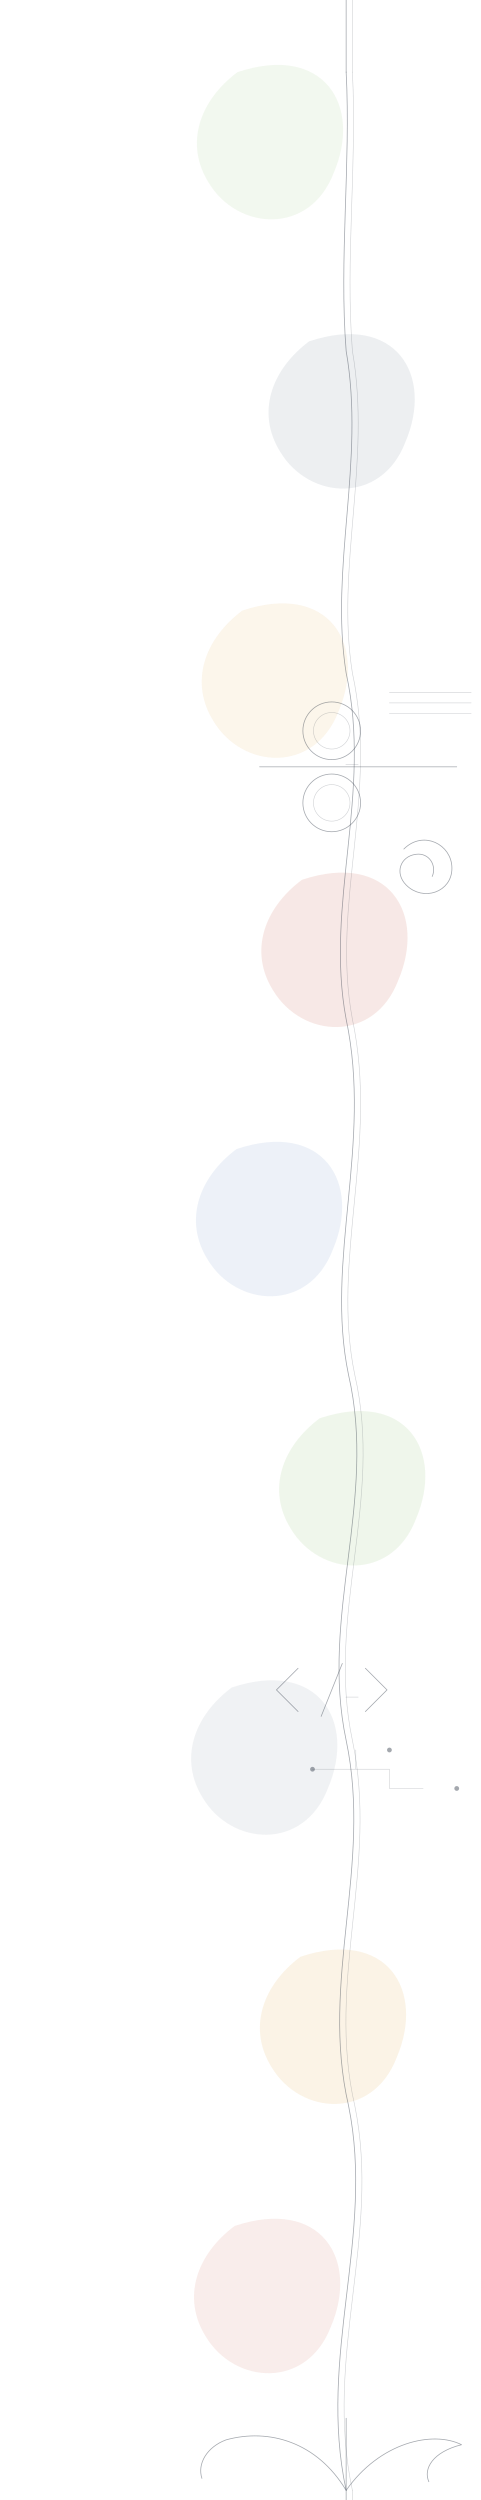
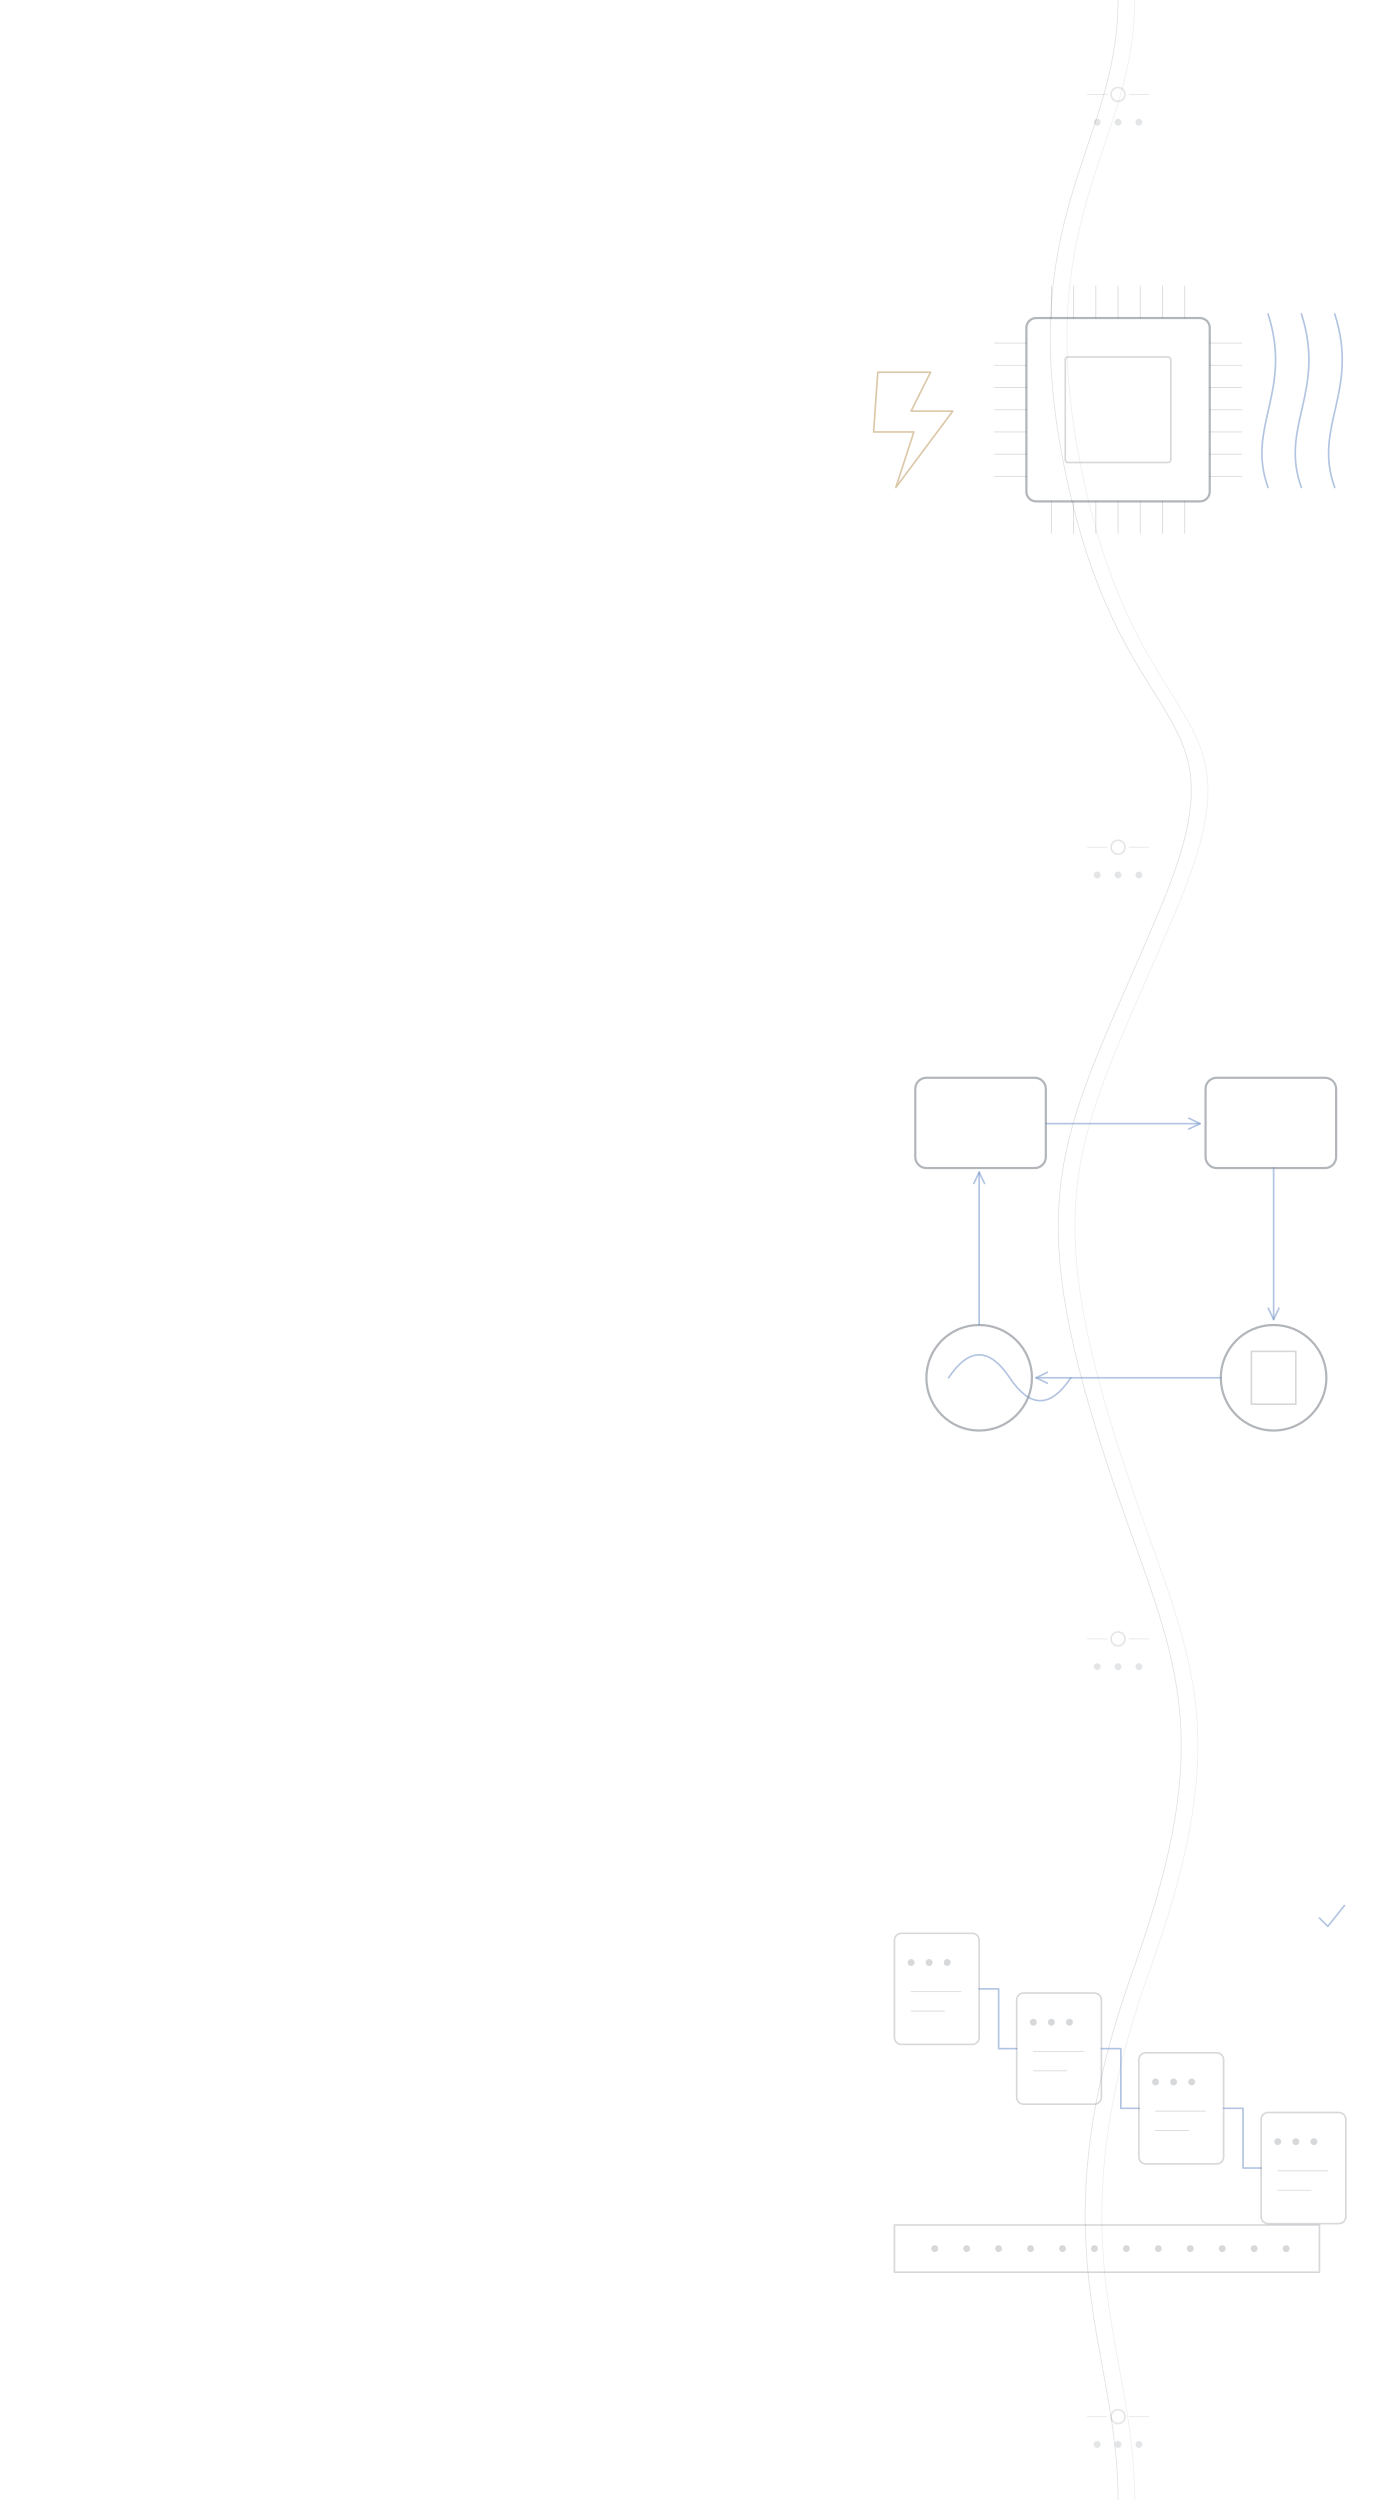
- <svg xmlns="http://www.w3.org/2000/svg" width="1000" height="5200" viewBox="0 0 1000 5200" preserveAspectRatio="none" fill="none">
+ <svg xmlns="http://www.w3.org/2000/svg" width="1000" height="1800" viewBox="0 0 1000 1800" fill="none">
  <style>.art-ink,
.art-ink-soft,
- .art-hair {
+ .art-hair,
+ .art-blue,
+ .art-gold {
  fill: none;
  vector-effect: non-scaling-stroke;
  stroke-linecap: round;
  stroke-linejoin: round;
}

.art-ink {
  stroke: rgba(38, 48, 62, .42);
  stroke-width: 1.6;
}

.art-ink-soft {
  stroke: rgba(38, 48, 62, .22);
  stroke-width: 1.2;
}

/* Hairline filigree — the finest lines (tree-rings, arcs, contours). */
.art-hair {
  stroke: rgba(38, 48, 62, .22);
  stroke-width: 0.6;
}

+ .art-blue, .art-gold {
+   stroke-width: 1.2;
+   stroke-opacity: .55;
+ }
+ 
+ .art-blue { stroke: #5a82be; }
+ .art-gold { stroke: #b28945; }
+ 
.art-fill-ink {
  fill: rgba(38, 48, 62, .42);
  stroke: none;
}

/* Stipple dots for organic growth. */
.art-dot {
  fill: rgba(38, 48, 62, .22);
  stroke: none;
}</style>
-   <g class="art-wash">
-     <g transform="translate(-206,20)">
-       <path d="M700 130 C 880 70 960 200 900 340 C 850 470 700 460 640 360 C 590 280 620 190 700 130 Z" fill="#8bbf6e" opacity="0.11" />
-     </g>
-     <g transform="translate(-57,580)">
-       <path d="M700 130 C 880 70 960 200 900 340 C 850 470 700 460 640 360 C 590 280 620 190 700 130 Z" fill="#7a8a9a" opacity="0.14" />
-     </g>
-     <g transform="translate(-196,1140)">
-       <path d="M700 130 C 880 70 960 200 900 340 C 850 470 700 460 640 360 C 590 280 620 190 700 130 Z" fill="#e0a94a" opacity="0.11" />
-     </g>
-     <g transform="translate(-72,1700)">
-       <path d="M700 130 C 880 70 960 200 900 340 C 850 470 700 460 640 360 C 590 280 620 190 700 130 Z" fill="#c85a46" opacity="0.14" />
-     </g>
-     <g transform="translate(-208,2260)">
-       <path d="M700 130 C 880 70 960 200 900 340 C 850 470 700 460 640 360 C 590 280 620 190 700 130 Z" fill="#5a82be" opacity="0.11" />
-     </g>
-     <g transform="translate(-35,2820)">
-       <path d="M700 130 C 880 70 960 200 900 340 C 850 470 700 460 640 360 C 590 280 620 190 700 130 Z" fill="#8bbf6e" opacity="0.14" />
-     </g>
-     <g transform="translate(-218,3380)">
-       <path d="M700 130 C 880 70 960 200 900 340 C 850 470 700 460 640 360 C 590 280 620 190 700 130 Z" fill="#7a8a9a" opacity="0.11" />
-     </g>
-     <g transform="translate(-75,3940)">
-       <path d="M700 130 C 880 70 960 200 900 340 C 850 470 700 460 640 360 C 590 280 620 190 700 130 Z" fill="#e0a94a" opacity="0.14" />
-     </g>
-     <g transform="translate(-212,4500)">
-       <path d="M700 130 C 880 70 960 200 900 340 C 850 470 700 460 640 360 C 590 280 620 190 700 130 Z" fill="#c85a46" opacity="0.11" />
-     </g>
+   <g transform="translate(0 0)" opacity=".65">
+     <path class="art-hair" d="M805 0C805 108 726 157 769 349S899 503 835 655S736 847 785 1015S887 1220 816 1418S805 1688 805 1800" />
  </g>
-   <path class="art-ink" d="M720 5180 C 660 4900 780 4650 725 4380 C 665 4120 775 3880 720 3620 C 665 3360 785 3120 725 2860 C 675 2620 775 2380 720 2120 C 675 1880 775 1650 720 1400 C 685 1180 760 960 720 730 C 705 540 730 340 720 150" />
-   <path class="art-ink-soft" d="M733 5180 C 673 4900 793 4650 738 4380 C 678 4120 788 3880 733 3620 C 678 3360 798 3120 738 2860 C 688 2620 788 2380 733 2120 C 688 1880 788 1650 733 1400 C 698 1180 773 960 733 730 C 718 540 743 340 733 150" />
-   <g transform="translate(690,1590)">
-     <circle class="art-ink" cx="0" cy="-70" r="60" />
-     <circle class="art-ink-soft" cx="0" cy="-70" r="38" />
-     <circle class="art-ink" cx="0" cy="80" r="60" />
-     <circle class="art-ink-soft" cx="0" cy="80" r="38" />
-     <path class="art-ink" d="M-150 5 H 260" />
-     <path class="art-ink-soft" d="M120 -150 h 170 M120 -128 h 170 M120 -106 h 170" />
-     <path class="art-ink" d="M150 176 c 40 -40 100 -10 100 40 c 0 50 -60 70 -95 35 c -25 -25 -12 -60 20 -64 c 28 -4 44 24 34 46" />
+   <g transform="translate(12 0)" opacity=".35">
+     <path class="art-hair" d="M805 0C805 108 726 157 769 349S899 503 835 655S736 847 785 1015S887 1220 816 1418S805 1688 805 1800" />
  </g>
-   <g transform="translate(690,3530)">
-     <path class="art-ink" d="M-70 -60 l -45 45 l 45 45" />
-     <path class="art-ink" d="M70 -60 l 45 45 l -45 45" />
-     <path class="art-ink" d="M22 -70 l -44 110" />
-     <g transform="translate(-40,150)">
-       <path class="art-ink-soft" d="M0 0 h 90 v -40 M90 0 h 70 v 40 h 70 M160 0 v 40" />
-       <circle class="art-fill-ink" cx="0" cy="0" r="5" />
-       <circle class="art-fill-ink" cx="300" cy="40" r="5" />
-       <circle class="art-fill-ink" cx="160" cy="-40" r="5" />
-     </g>
+   <g transform="translate(805 68)" opacity=".55">
+     <circle class="art-ink-soft" cx="0" cy="0" r="5" />
+     <path class="art-hair" d="M-22 0L-8 0" />
+     <path class="art-hair" d="M8 0L22 0" />
+     <circle class="art-dot" cx="-15" cy="20" r="2.5" />
+     <circle class="art-dot" cx="0" cy="20" r="2.5" />
+     <circle class="art-dot" cx="15" cy="20" r="2.5" />
  </g>
-   <g class="art-ink-soft">
-     <path d="M745 1590 C 720 1590 710 1590 730 1590" />
-     <path d="M745 3530 C 720 3530 710 3530 730 3530" />
+   <g transform="translate(805 610)" opacity=".55">
+     <circle class="art-ink-soft" cx="0" cy="0" r="5" />
+     <path class="art-hair" d="M-22 0L-8 0" />
+     <path class="art-hair" d="M8 0L22 0" />
+     <circle class="art-dot" cx="-15" cy="20" r="2.5" />
+     <circle class="art-dot" cx="0" cy="20" r="2.5" />
+     <circle class="art-dot" cx="15" cy="20" r="2.5" />
  </g>
-   <path class="art-ink" d="M720 5180 C 660 5080 560 5050 470 5075 M720 5180 C 790 5080 900 5055 960 5085 M720 5180 C 720 5100 720 5060 720 5030 M470 5075 C 430 5090 410 5125 420 5155 M960 5085 C 900 5100 880 5135 892 5162" />
-   <path class="art-ink" d="M720 0V150 M720 5180V5200" />
-   <path class="art-ink-soft" d="M733 0V150 M733 5180V5200" />
+   <g transform="translate(805 1180)" opacity=".55">
+     <circle class="art-ink-soft" cx="0" cy="0" r="5" />
+     <path class="art-hair" d="M-22 0L-8 0" />
+     <path class="art-hair" d="M8 0L22 0" />
+     <circle class="art-dot" cx="-15" cy="20" r="2.5" />
+     <circle class="art-dot" cx="0" cy="20" r="2.5" />
+     <circle class="art-dot" cx="15" cy="20" r="2.5" />
+   </g>
+   <g transform="translate(805 1740)" opacity=".55">
+     <circle class="art-ink-soft" cx="0" cy="0" r="5" />
+     <path class="art-hair" d="M-22 0L-8 0" />
+     <path class="art-hair" d="M8 0L22 0" />
+     <circle class="art-dot" cx="-15" cy="20" r="2.5" />
+     <circle class="art-dot" cx="0" cy="20" r="2.5" />
+     <circle class="art-dot" cx="15" cy="20" r="2.5" />
+   </g>
+   <g transform="translate(805 295)" opacity=".85">
+     <rect class="art-ink" x="-66" y="-66" width="132" height="132" rx="7" />
+     <rect class="art-ink-soft" x="-38" y="-38" width="76" height="76" rx="2" />
+     <path class="art-hair" d="M-48 -89L-48 -66" />
+     <path class="art-hair" d="M-48 66L-48 89" />
+     <path class="art-hair" d="M-89 -48L-66 -48" />
+     <path class="art-hair" d="M66 -48L89 -48" />
+     <path class="art-hair" d="M-32 -89L-32 -66" />
+     <path class="art-hair" d="M-32 66L-32 89" />
+     <path class="art-hair" d="M-89 -32L-66 -32" />
+     <path class="art-hair" d="M66 -32L89 -32" />
+     <path class="art-hair" d="M-16 -89L-16 -66" />
+     <path class="art-hair" d="M-16 66L-16 89" />
+     <path class="art-hair" d="M-89 -16L-66 -16" />
+     <path class="art-hair" d="M66 -16L89 -16" />
+     <path class="art-hair" d="M0 -89L0 -66" />
+     <path class="art-hair" d="M0 66L0 89" />
+     <path class="art-hair" d="M-89 0L-66 0" />
+     <path class="art-hair" d="M66 0L89 0" />
+     <path class="art-hair" d="M16 -89L16 -66" />
+     <path class="art-hair" d="M16 66L16 89" />
+     <path class="art-hair" d="M-89 16L-66 16" />
+     <path class="art-hair" d="M66 16L89 16" />
+     <path class="art-hair" d="M32 -89L32 -66" />
+     <path class="art-hair" d="M32 66L32 89" />
+     <path class="art-hair" d="M-89 32L-66 32" />
+     <path class="art-hair" d="M66 32L89 32" />
+     <path class="art-hair" d="M48 -89L48 -66" />
+     <path class="art-hair" d="M48 66L48 89" />
+     <path class="art-hair" d="M-89 48L-66 48" />
+     <path class="art-hair" d="M66 48L89 48" />
+     <path class="art-gold" d="M-173-27h38l-14 28h30l-41 55 13-40h-29Z" />
+     <path class="art-blue" d="M108 56C92 12 126-13 108-69" />
+     <path class="art-blue" d="M132 56C116 12 150-13 132-69" />
+     <path class="art-blue" d="M156 56C140 12 174-13 156-69" />
+   </g>
+   <g transform="translate(805 890)" opacity=".85">
+     <rect class="art-ink" x="-146" y="-114" width="94" height="65" rx="8" />
+     <rect class="art-ink" x="63" y="-114" width="94" height="65" rx="8" />
+     <circle class="art-ink" cx="112" cy="102" r="38" />
+     <circle class="art-ink" cx="-100" cy="102" r="38" />
+     <path class="art-blue" d="M-52 -81L59 -81" />
+     <path class="art-blue" d="M50.9 -77.1L59 -81L50.9 -84.9" />
+     <path class="art-blue" d="M112 -49L112 60" />
+     <path class="art-blue" d="M108.1 51.9L112 60L115.9 51.9" />
+     <path class="art-blue" d="M74 102L-59 102" />
+     <path class="art-blue" d="M-50.9 98.1L-59 102L-50.9 105.9" />
+     <path class="art-blue" d="M-100 64L-100 -46" />
+     <path class="art-blue" d="M-96.1 -37.9L-100 -46L-103.9 -37.9" />
+     <path class="art-blue" d="M-122 102q22-33 44 0t44 0" />
+     <path class="art-ink-soft" d="M96 83h32v38H96z" />
+   </g>
+   <g transform="translate(805 1490)" opacity=".85">
+     <rect class="art-ink-soft" x="-161" y="-98" width="61" height="80" rx="5" />
+     <circle class="art-dot" cx="-149" cy="-77" r="2.5" />
+     <circle class="art-dot" cx="-136" cy="-77" r="2.5" />
+     <circle class="art-dot" cx="-123" cy="-77" r="2.5" />
+     <path class="art-hair" d="M-149 -56h36m-36 14h24" />
+     <path class="art-blue" d="M-100 -58h14v43h13" />
+     <rect class="art-ink-soft" x="-73" y="-55" width="61" height="80" rx="5" />
+     <circle class="art-dot" cx="-61" cy="-34" r="2.5" />
+     <circle class="art-dot" cx="-48" cy="-34" r="2.5" />
+     <circle class="art-dot" cx="-35" cy="-34" r="2.5" />
+     <path class="art-hair" d="M-61 -13h36m-36 14h24" />
+     <path class="art-blue" d="M-12 -15h14v43h13" />
+     <rect class="art-ink-soft" x="15" y="-12" width="61" height="80" rx="5" />
+     <circle class="art-dot" cx="27" cy="9" r="2.5" />
+     <circle class="art-dot" cx="40" cy="9" r="2.5" />
+     <circle class="art-dot" cx="53" cy="9" r="2.5" />
+     <path class="art-hair" d="M27 30h36m-36 14h24" />
+     <path class="art-blue" d="M76 28h14v43h13" />
+     <rect class="art-ink-soft" x="103" y="31" width="61" height="80" rx="5" />
+     <circle class="art-dot" cx="115" cy="52" r="2.5" />
+     <circle class="art-dot" cx="128" cy="52" r="2.5" />
+     <circle class="art-dot" cx="141" cy="52" r="2.5" />
+     <path class="art-hair" d="M115 73h36m-36 14h24" />
+     <path class="art-ink-soft" d="M-161 112H145V146H-161Z" />
+     <circle class="art-dot" cx="-132" cy="129" r="2.5" />
+     <circle class="art-dot" cx="-109" cy="129" r="2.5" />
+     <circle class="art-dot" cx="-86" cy="129" r="2.5" />
+     <circle class="art-dot" cx="-63" cy="129" r="2.5" />
+     <circle class="art-dot" cx="-40" cy="129" r="2.5" />
+     <circle class="art-dot" cx="-17" cy="129" r="2.5" />
+     <circle class="art-dot" cx="6" cy="129" r="2.5" />
+     <circle class="art-dot" cx="29" cy="129" r="2.5" />
+     <circle class="art-dot" cx="52" cy="129" r="2.5" />
+     <circle class="art-dot" cx="75" cy="129" r="2.5" />
+     <circle class="art-dot" cx="98" cy="129" r="2.5" />
+     <circle class="art-dot" cx="121" cy="129" r="2.5" />
+     <path class="art-blue" d="M145 -109l6 6 12-15" />
+   </g>
</svg>
